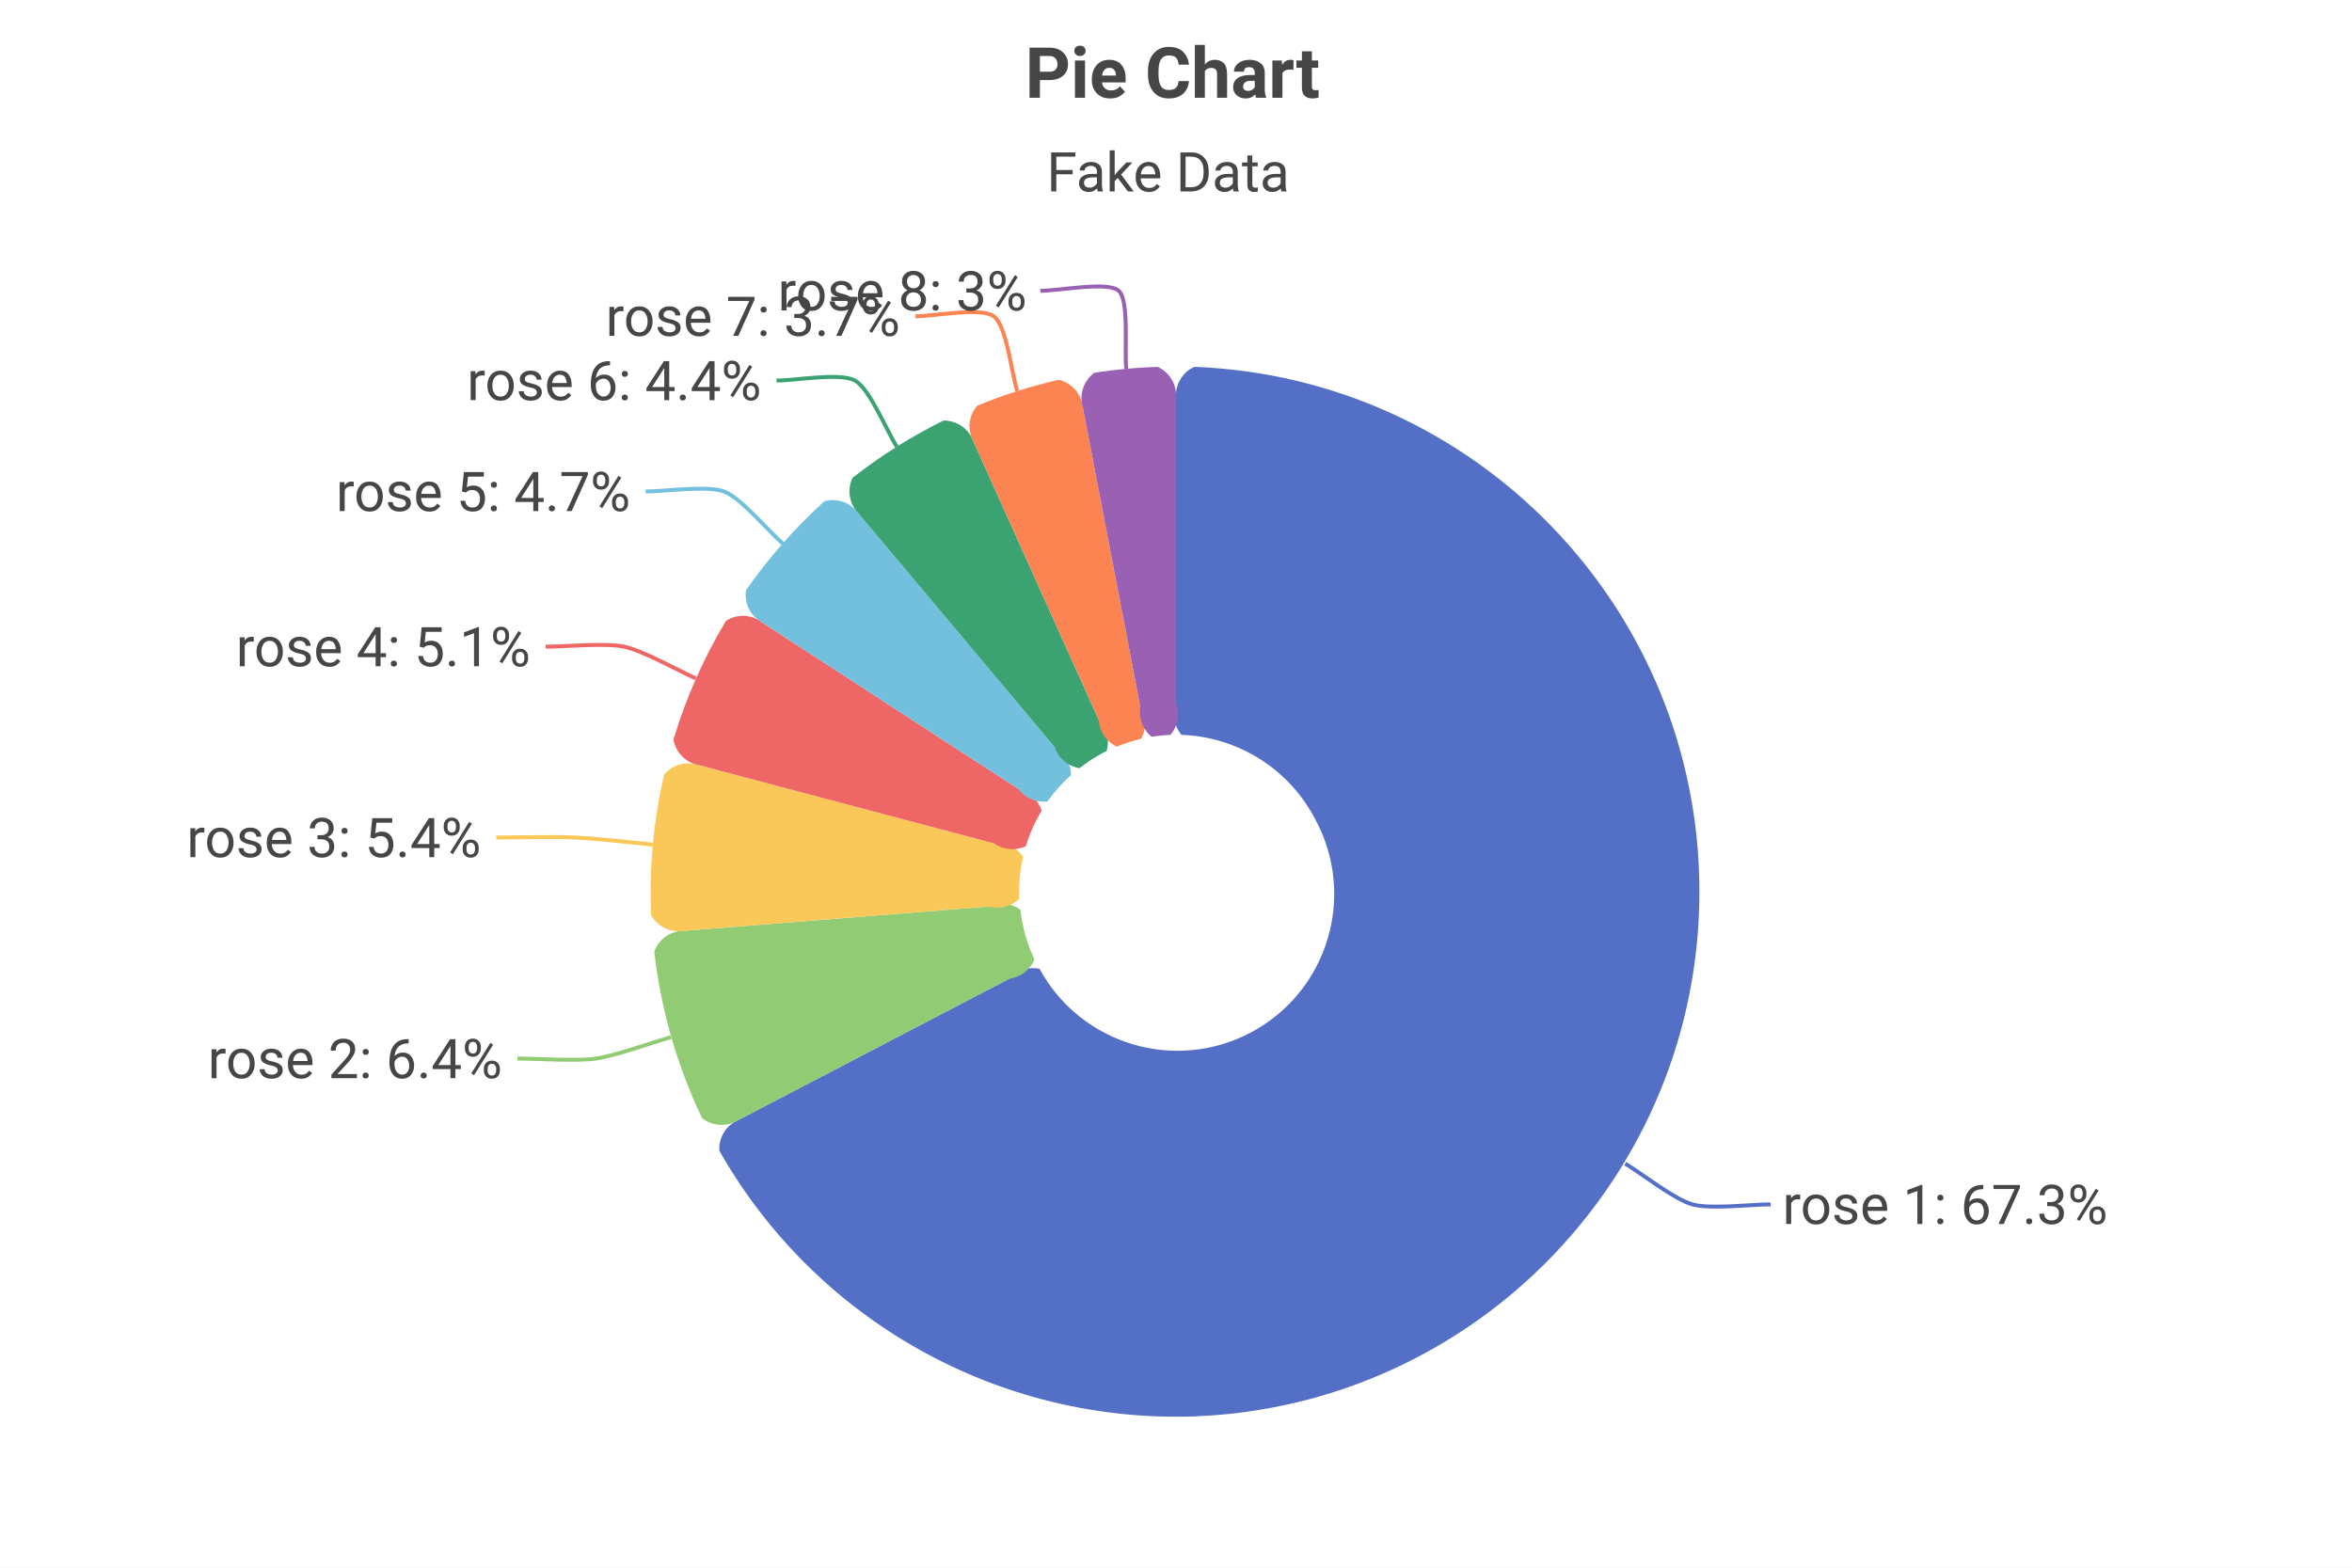
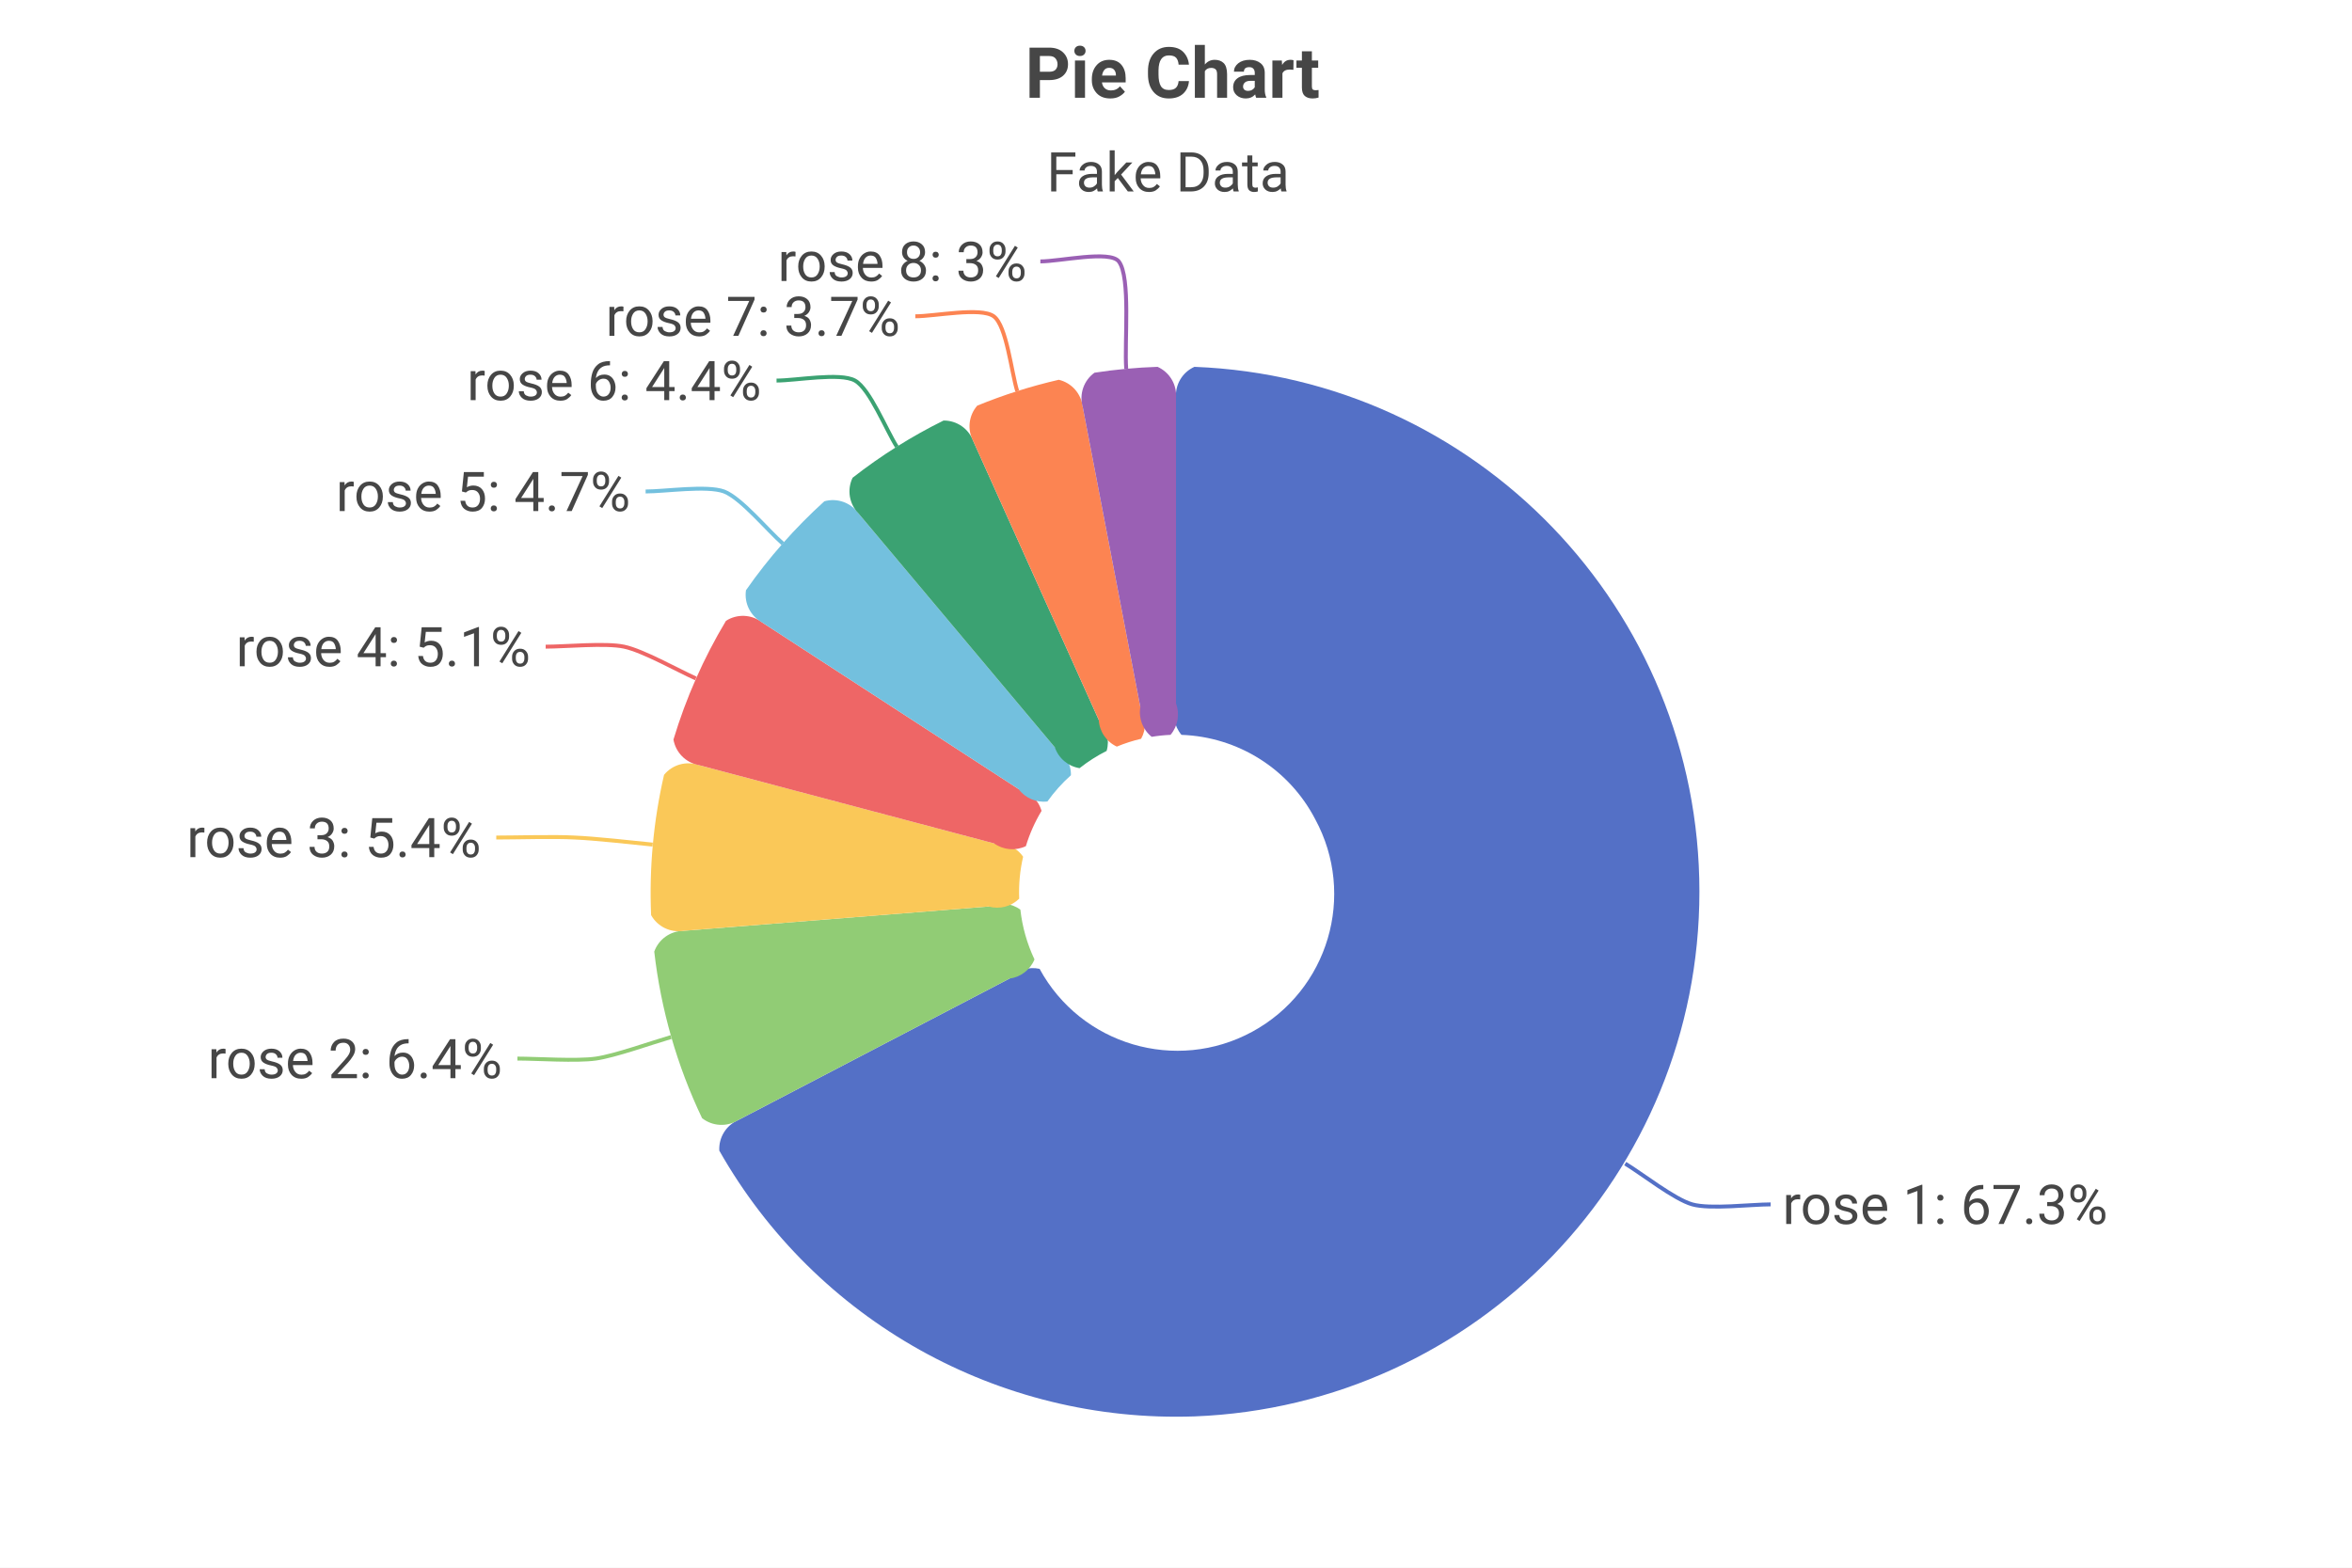
<svg xmlns="http://www.w3.org/2000/svg" width="600" height="400" viewBox="0 0 600 400">
  <rect x="0" y="0" width="600" height="400" fill="#FFFFFF" />
  <text font-size="18" x="261.5" y="5" dy="15" font-weight="bold" dominant-baseline="middle" font-family="Roboto" fill="#464646">
Pie Chart
</text>
  <text font-size="14" x="267" y="35" dy="10" dominant-baseline="middle" font-family="Roboto" fill="#464646">
Fake Data
</text>
  <path d="M300,179.5 L300,101.5 A8 8 0 0 1 304.7,93.6 A134 134 0 0 1 304.7,361.4 A134 134 0 0 1 183.5,293.6 A8 8 0 0 1 188.3,285.8 L257.5,249.7 A8 8 0 0 1 265.2,247.2 A40 40 0 0 0 335.5,209 A40 40 0 0 0 301.4,187.5 A8 8 0 0 1 300,179.5 Z" fill="#5470C6" />
  <path d="M414.6,296.9 C418.9 299.5, 427.1 306, 431.7 307.3 C436.3 308.6, 446.7 307.3, 451.7 307.3" stroke-width="1" fill="none" stroke="#5470C6" />
  <text font-size="14" x="454.7" y="312.3" font-family="Roboto" fill="#464646">
rose 1: 67.3%
</text>
  <path d="M257.5,249.7 L188.3,285.8 A8 8 0 0 1 179.1,285.3 A134 134 0 0 1 166.9,242.8 A8 8 0 0 1 174.4,237.5 L252.2,231.3 A8 8 0 0 1 260.3,232.1 A40 40 0 0 0 263.9,244.8 A8 8 0 0 1 257.5,249.7 Z" fill="#91CC75" />
  <path d="M171.2,264.6 C166.4 266, 156.9 269.4, 152 270.1 C147.1 270.8, 137 270.1, 132 270.1" stroke-width="1" fill="none" stroke="#91CC75" />
  <text font-size="14" x="53" y="275.1" font-family="Roboto" fill="#464646">
rose 2: 6.4%
</text>
  <path d="M252.2,231.3 L174.4,237.5 A8 8 0 0 1 166.1,233.5 A134 134 0 0 1 169.4,197.7 A8 8 0 0 1 178.2,195.2 L253.6,215.2 A8 8 0 0 1 261,218.6 A40 40 0 0 0 260,229.3 A8 8 0 0 1 252.2,231.3 Z" fill="#FAC858" />
  <path d="M166.5,215.5 C161.6 215, 151.6 213.9, 146.6 213.7 C141.6 213.4, 131.6 213.7, 126.6 213.7" stroke-width="1" fill="none" stroke="#FAC858" />
  <text font-size="14" x="47.6" y="218.7" font-family="Roboto" fill="#464646">
rose 3: 5.4%
</text>
  <path d="M253.6,215.2 L178.2,195.2 A8 8 0 0 1 171.8,188.7 A134 134 0 0 1 185.2,158.4 A8 8 0 0 1 194.4,158.8 L259.8,201.3 A8 8 0 0 1 265.7,206.9 A40 40 0 0 0 261.7,215.9 A8 8 0 0 1 253.6,215.2 Z" fill="#EE6666" />
  <path d="M177.5,173.1 C173 171.1, 164 166, 159.2 165 C154.5 164, 144.2 165, 139.2 165" stroke-width="1" fill="none" stroke="#EE6666" />
  <text font-size="14" x="60.2" y="170" font-family="Roboto" fill="#464646">
rose 4: 5.1%
</text>
  <path d="M259.8,201.3 L194.4,158.8 A8 8 0 0 1 190.3,150.6 A134 134 0 0 1 210.3,127.9 A8 8 0 0 1 219,131 L269.1,190.7 A8 8 0 0 1 273.2,197.8 A40 40 0 0 0 267.2,204.5 A8 8 0 0 1 259.8,201.3 Z" fill="#73C0DE" />
  <path d="M199.7,138.7 C195.9 135.4, 189.1 127.1, 184.7 125.4 C180.3 123.8, 169.7 125.4, 164.7 125.4" stroke-width="1" fill="none" stroke="#73C0DE" />
  <text font-size="14" x="85.7" y="130.4" font-family="Roboto" fill="#464646">
rose 5: 4.7%
</text>
  <path d="M269.1,190.7 L219,131 A8 8 0 0 1 217.5,121.9 A134 134 0 0 1 240.7,107.3 A8 8 0 0 1 248.3,112.6 L280.3,183.7 A8 8 0 0 1 282.3,191.6 A40 40 0 0 0 275.4,196 A8 8 0 0 1 269.1,190.7 Z" fill="#3BA272" />
  <path d="M228.8,114 C226.1 109.8, 221.9 99.2, 218.1 97.1 C214.3 95, 203.1 97.1, 198.1 97.1" stroke-width="1" fill="none" stroke="#3BA272" />
  <text font-size="14" x="119.1" y="102.1" font-family="Roboto" fill="#464646">
rose 6: 4.4%
</text>
  <path d="M280.3,183.7 L248.3,112.6 A8 8 0 0 1 249.3,103.5 A134 134 0 0 1 270.1,96.9 A8 8 0 0 1 276.2,103.8 L290.9,180.4 A8 8 0 0 1 291.1,188.5 A40 40 0 0 0 284.9,190.5 A8 8 0 0 1 280.3,183.7 Z" fill="#FC8452" />
  <path d="M259.5,99.8 C258 95, 256.8 83.1, 253.5 80.7 C250.2 78.3, 238.5 80.7, 233.5 80.7" stroke-width="1" fill="none" stroke="#FC8452" />
  <text font-size="14" x="154.5" y="85.7" font-family="Roboto" fill="#464646">
rose 7: 3.7%
</text>
  <path d="M290.9,180.4 L276.2,103.8 A8 8 0 0 1 279.2,95.1 A134 134 0 0 1 295.3,93.6 A8 8 0 0 1 300,101.5 L300,179.5 A8 8 0 0 1 298.6,187.5 A40 40 0 0 0 293.8,188 A8 8 0 0 1 290.9,180.4 Z" fill="#9A60B4" />
-   <path d="M287.3,94.1 C286.8 89.1, 288.1 76.7, 285.4 74.2 C282.6 71.7, 270.4 74.2, 265.4 74.2" stroke-width="1" fill="none" stroke="#9A60B4" />
-   <text font-size="14" x="198.4" y="79.2" font-family="Roboto" fill="#464646">
+   <path d="M287.3,94.1 C286.8 87.3, 288.5 70.7, 285.4 66.7 C283.1 63.8, 270.4 66.7, 265.4 66.7" stroke-width="1" fill="none" stroke="#9A60B4" />
+   <text font-size="14" x="198.4" y="71.7" font-family="Roboto" fill="#464646">
rose 8: 3%
</text>
</svg>
